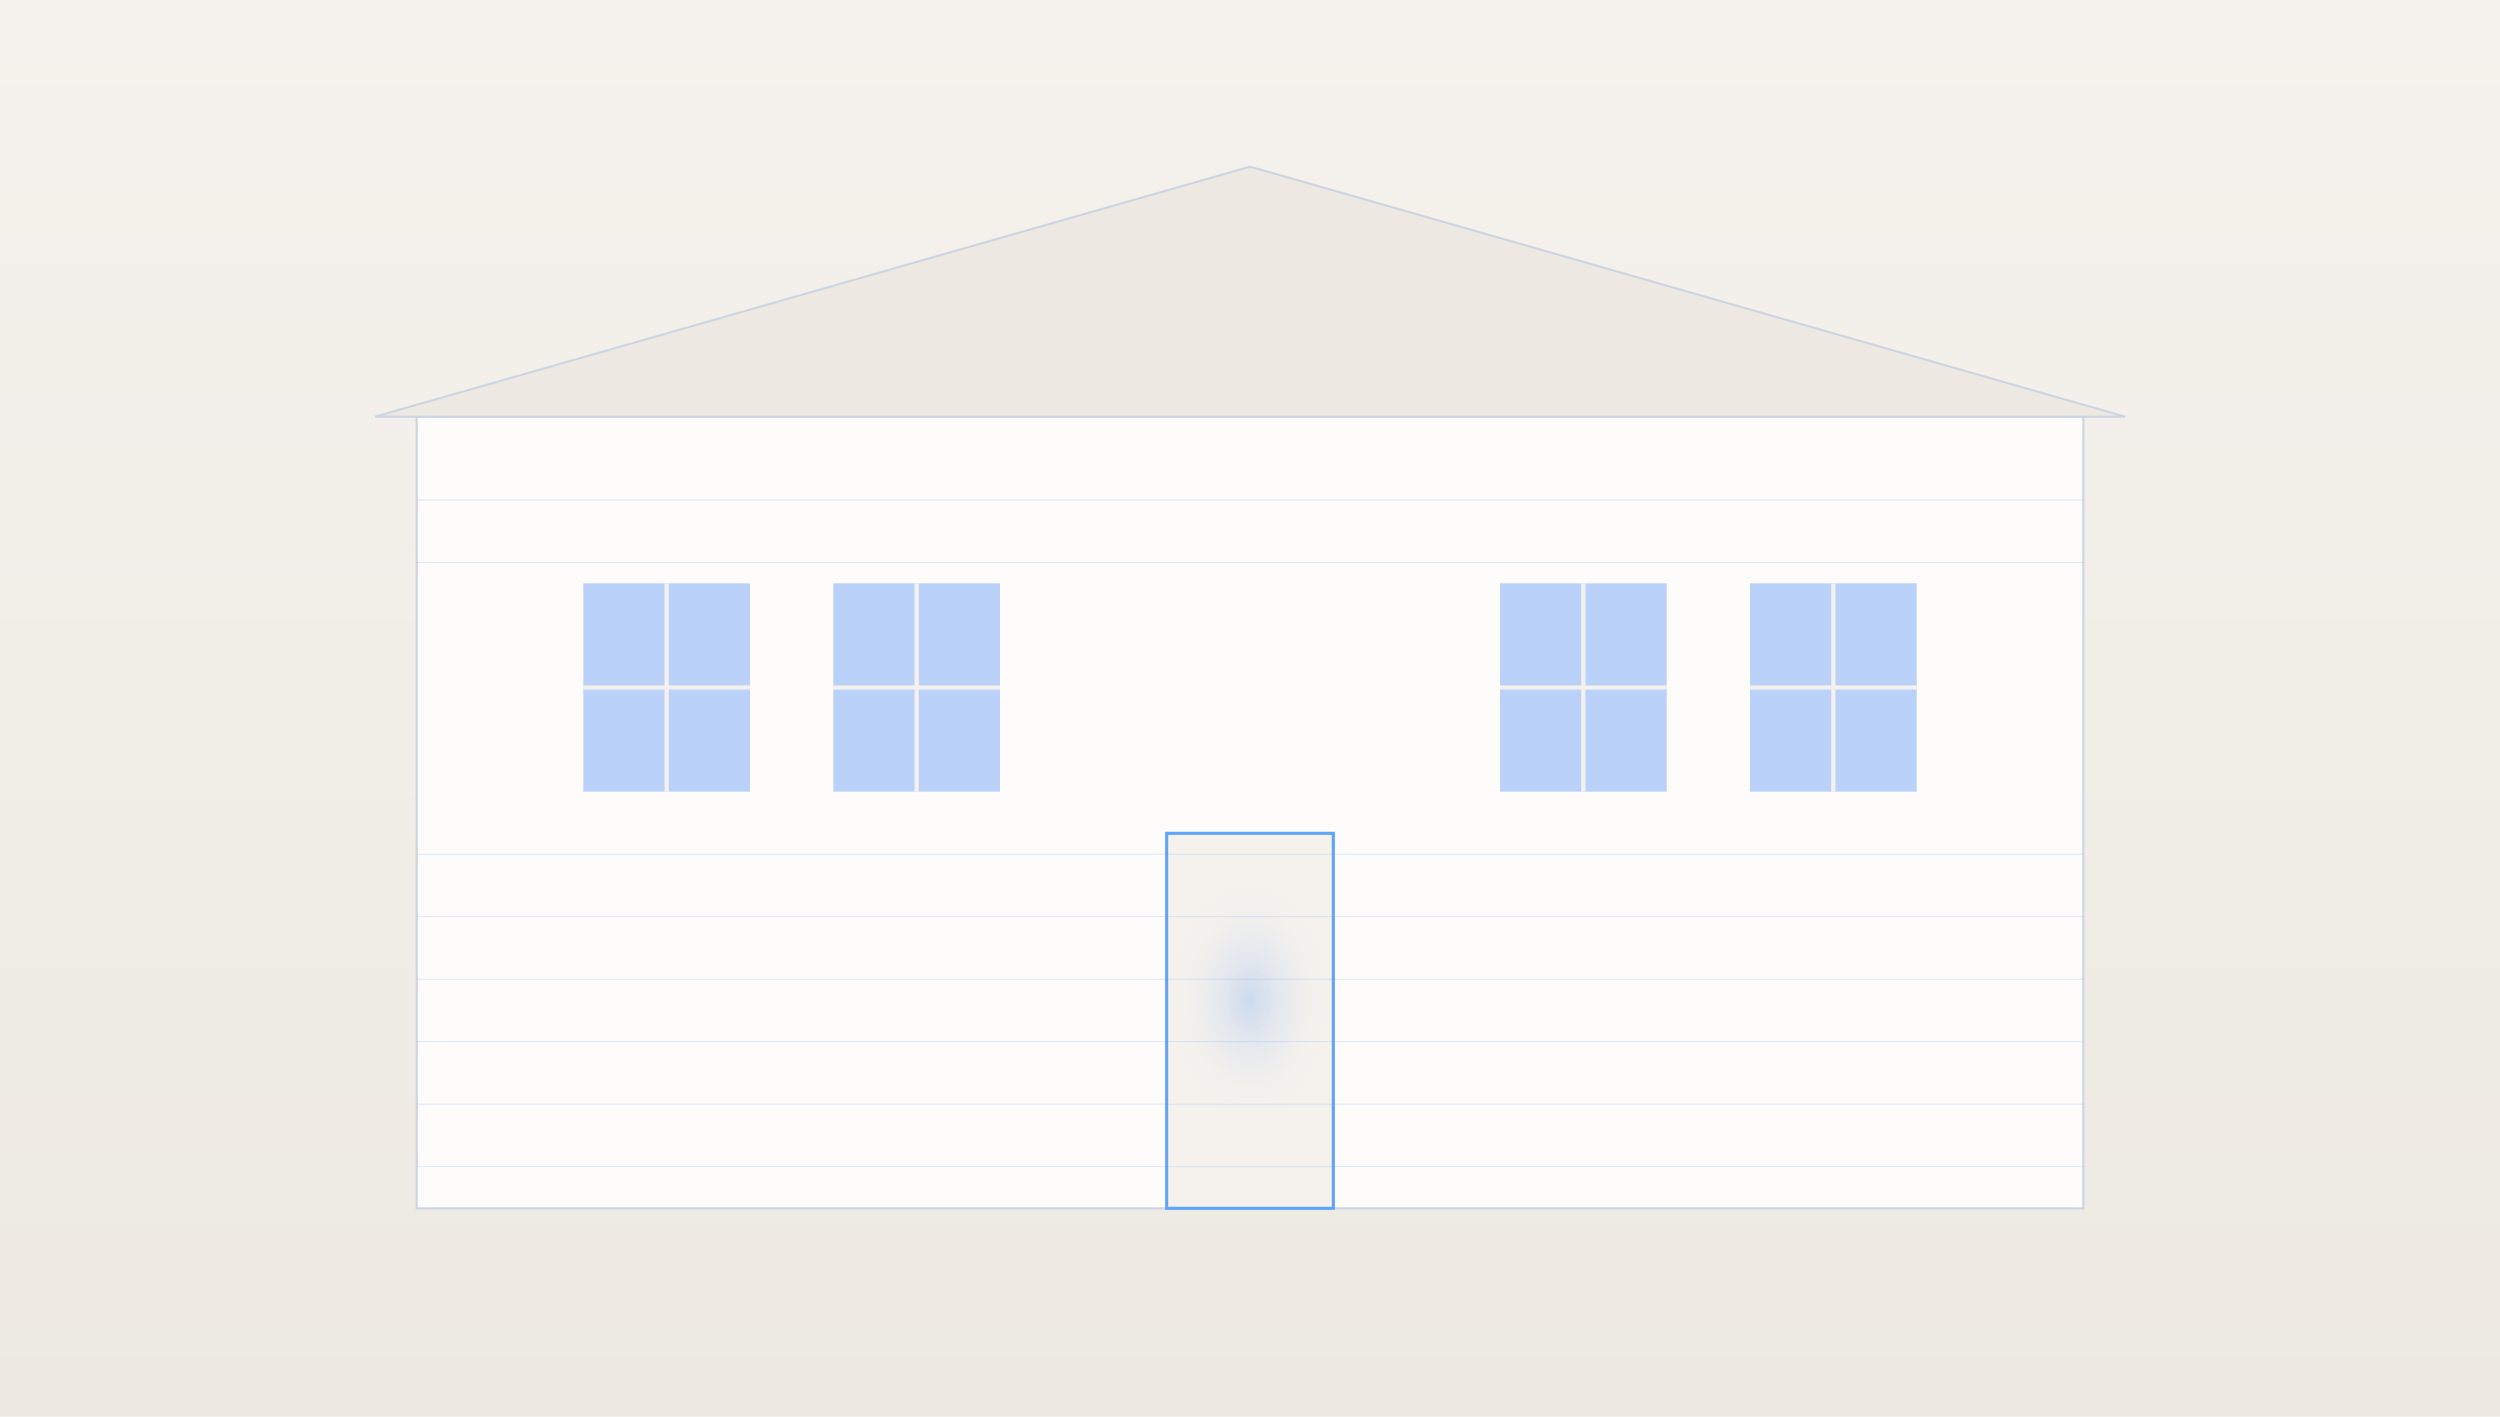
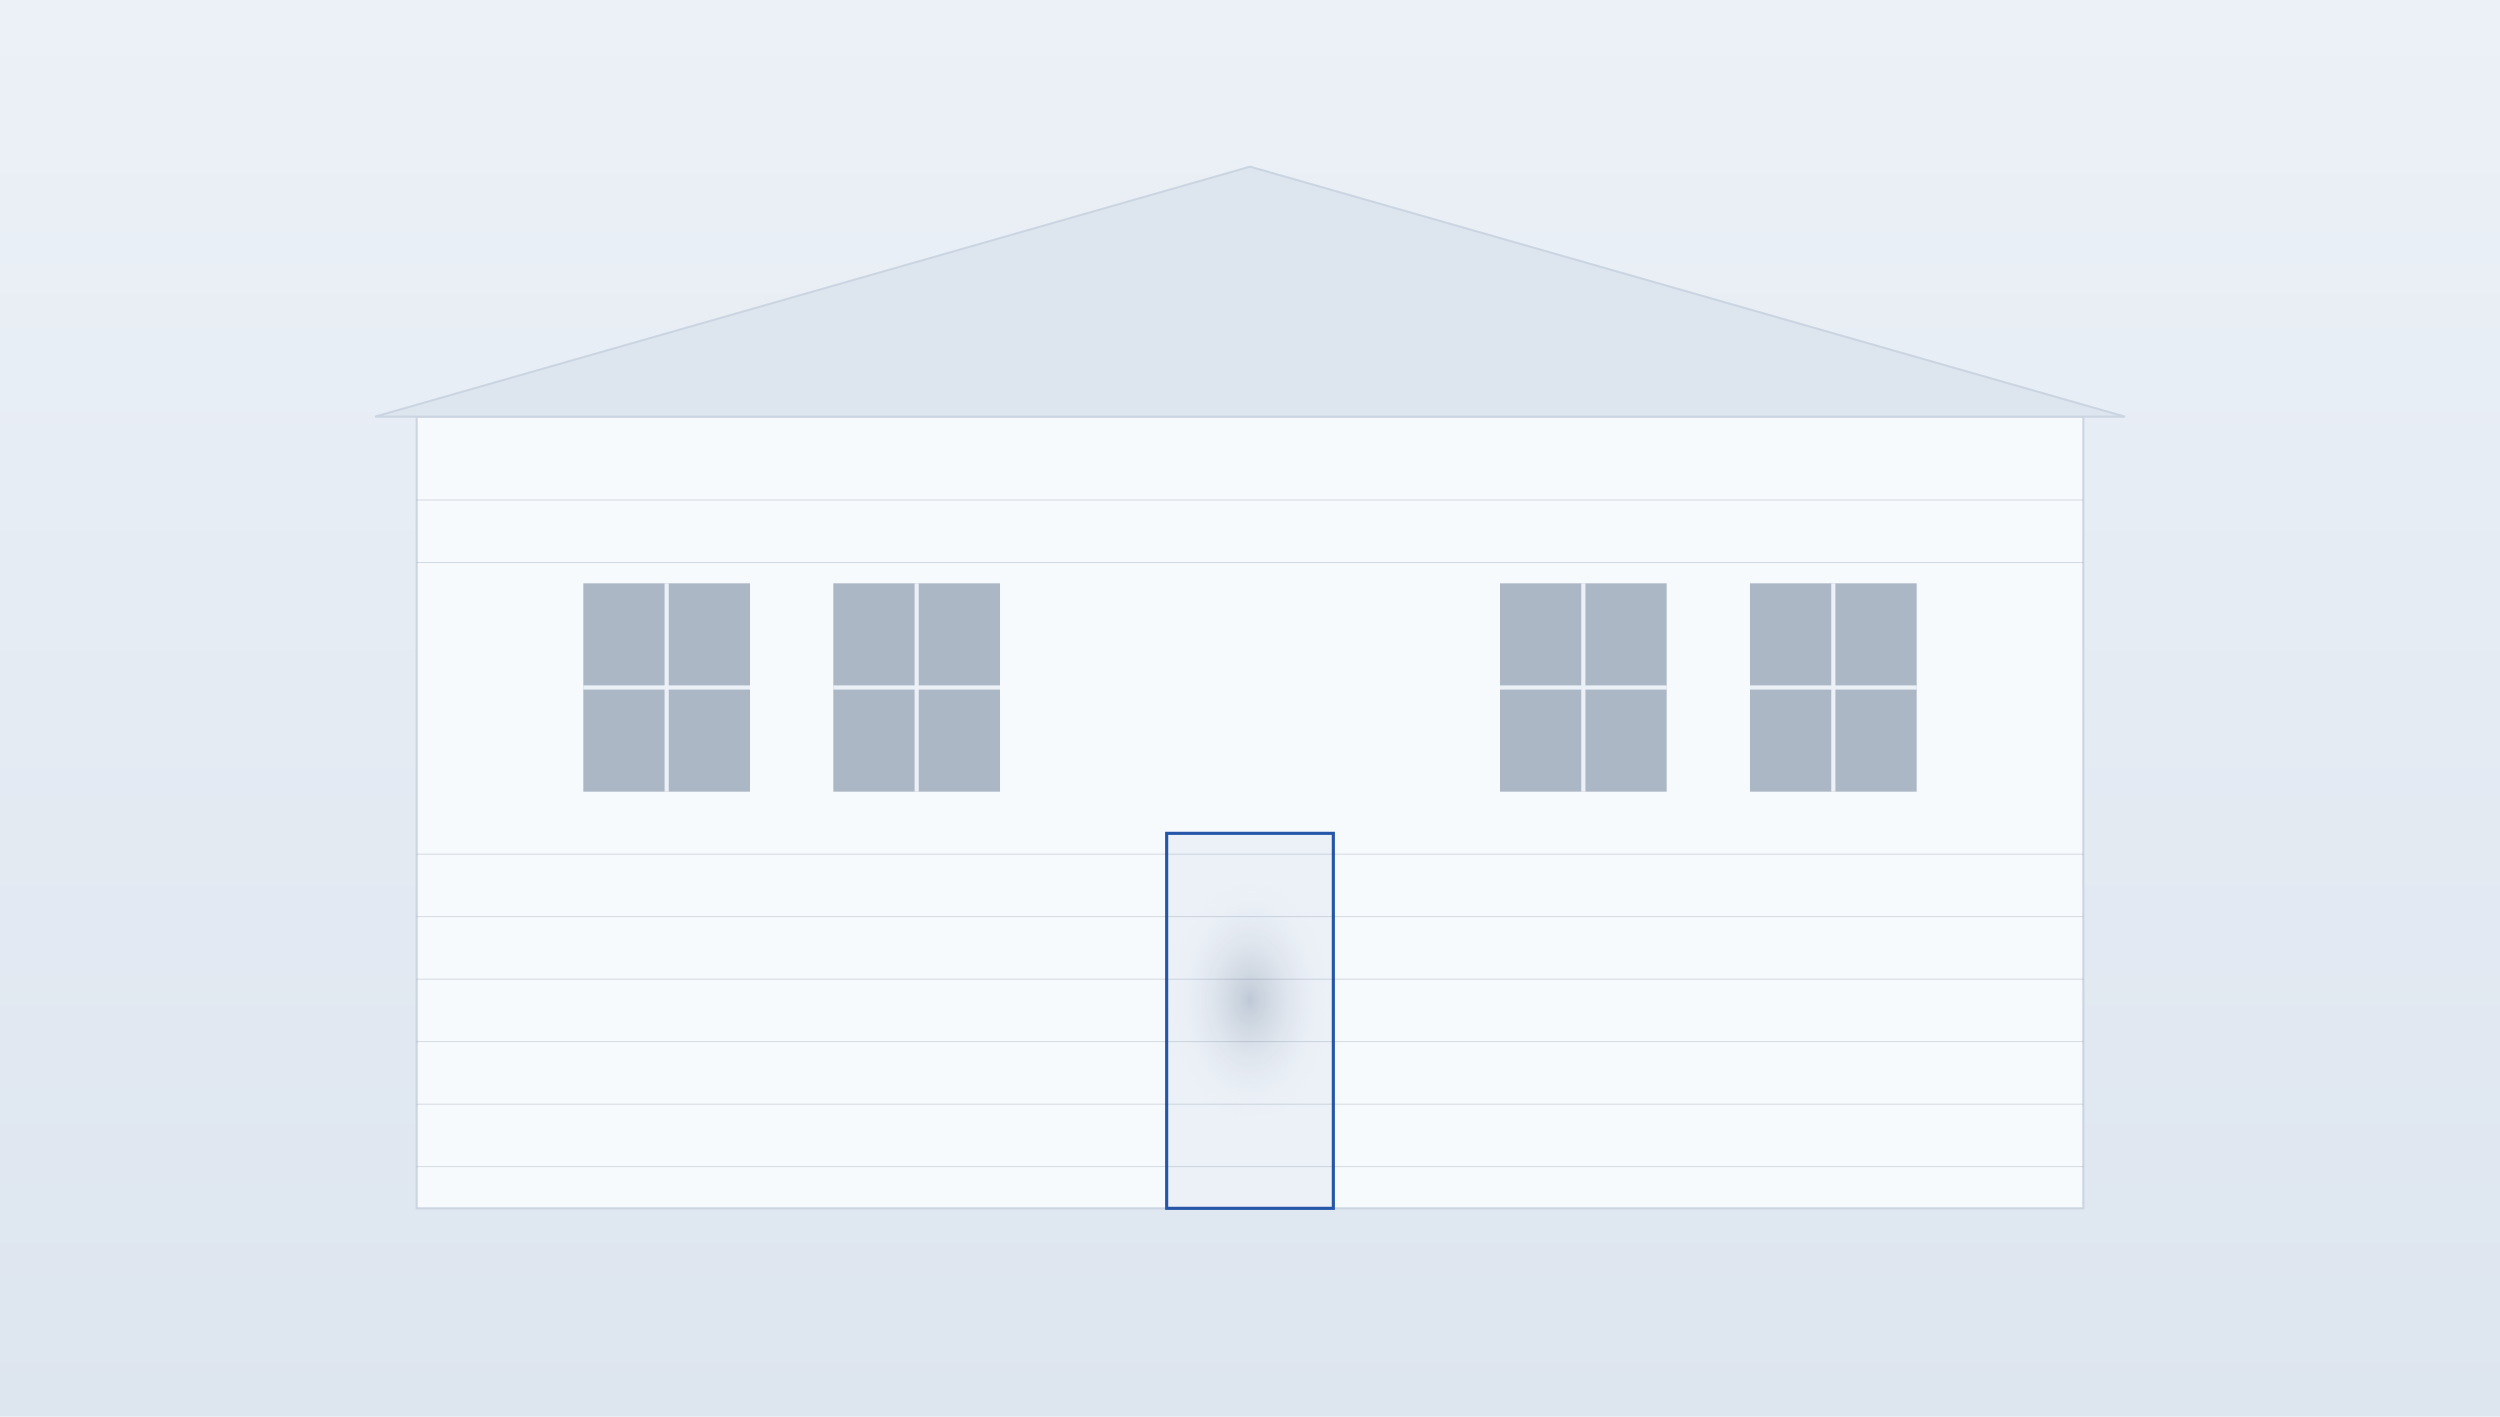
<svg xmlns="http://www.w3.org/2000/svg" viewBox="0 0 1200 680" preserveAspectRatio="xMidYMid slice">
  <defs>
    <linearGradient id="exBg" x1="0" y1="0" x2="0" y2="1">
-       <stop offset="0" stop-color="#F5F2ED" />
-       <stop offset="1" stop-color="#EDE9E2" />
+       <stop offset="0" stop-color="#ECF1F7" />
+       <stop offset="1" stop-color="#DDE5EF" />
    </linearGradient>
    <radialGradient id="exGlow" cx="0.5" cy="0.5" r="0.5">
-       <stop offset="0" stop-color="#3B82F6" stop-opacity="0.22" />
-       <stop offset="1" stop-color="#F5F2ED" stop-opacity="0" />
+       <stop offset="0" stop-color="#1E3A5F" stop-opacity="0.22" />
+       <stop offset="1" stop-color="#ECF1F7" stop-opacity="0" />
    </radialGradient>
  </defs>
  <rect width="1200" height="680" fill="url(#exBg)" />
-   <rect x="200" y="200" width="800" height="380" fill="#FDFCFA" stroke="#CBD5E1" />
-   <polygon points="180,200 600,80 1020,200" fill="#EDE9E2" stroke="#CBD5E1" />
-   <rect x="560" y="400" width="80" height="180" fill="#F5F2ED" stroke="#60A5FA" stroke-width="1.5" />
+   <rect x="200" y="200" width="800" height="380" fill="#F7FAFC" stroke="#CBD5E1" />
+   <polygon points="180,200 600,80 1020,200" fill="#DDE5EF" stroke="#CBD5E1" />
+   <rect x="560" y="400" width="80" height="180" fill="#ECF1F7" stroke="#2556A8" stroke-width="1.5" />
  <rect x="560" y="420" width="80" height="120" fill="url(#exGlow)" />
-   <g fill="#3B82F6" opacity="0.35">
+   <g fill="#1E3A5F" opacity="0.35">
    <rect x="280" y="280" width="80" height="100" />
    <rect x="400" y="280" width="80" height="100" />
    <rect x="720" y="280" width="80" height="100" />
    <rect x="840" y="280" width="80" height="100" />
  </g>
-   <g stroke="#F5F2ED" stroke-width="2" fill="none">
+   <g stroke="#ECF1F7" stroke-width="2" fill="none">
    <line x1="320" y1="280" x2="320" y2="380" />
    <line x1="280" y1="330" x2="360" y2="330" />
    <line x1="440" y1="280" x2="440" y2="380" />
    <line x1="400" y1="330" x2="480" y2="330" />
    <line x1="760" y1="280" x2="760" y2="380" />
    <line x1="720" y1="330" x2="800" y2="330" />
    <line x1="880" y1="280" x2="880" y2="380" />
    <line x1="840" y1="330" x2="920" y2="330" />
  </g>
-   <g stroke="#3B82F6" stroke-width="0.4" opacity="0.2">
+   <g stroke="#1E3A5F" stroke-width="0.4" opacity="0.2">
    <line x1="200" y1="240" x2="1000" y2="240" />
    <line x1="200" y1="270" x2="1000" y2="270" />
    <line x1="200" y1="410" x2="1000" y2="410" />
    <line x1="200" y1="440" x2="1000" y2="440" />
    <line x1="200" y1="470" x2="1000" y2="470" />
    <line x1="200" y1="500" x2="1000" y2="500" />
    <line x1="200" y1="530" x2="1000" y2="530" />
    <line x1="200" y1="560" x2="1000" y2="560" />
  </g>
</svg>
